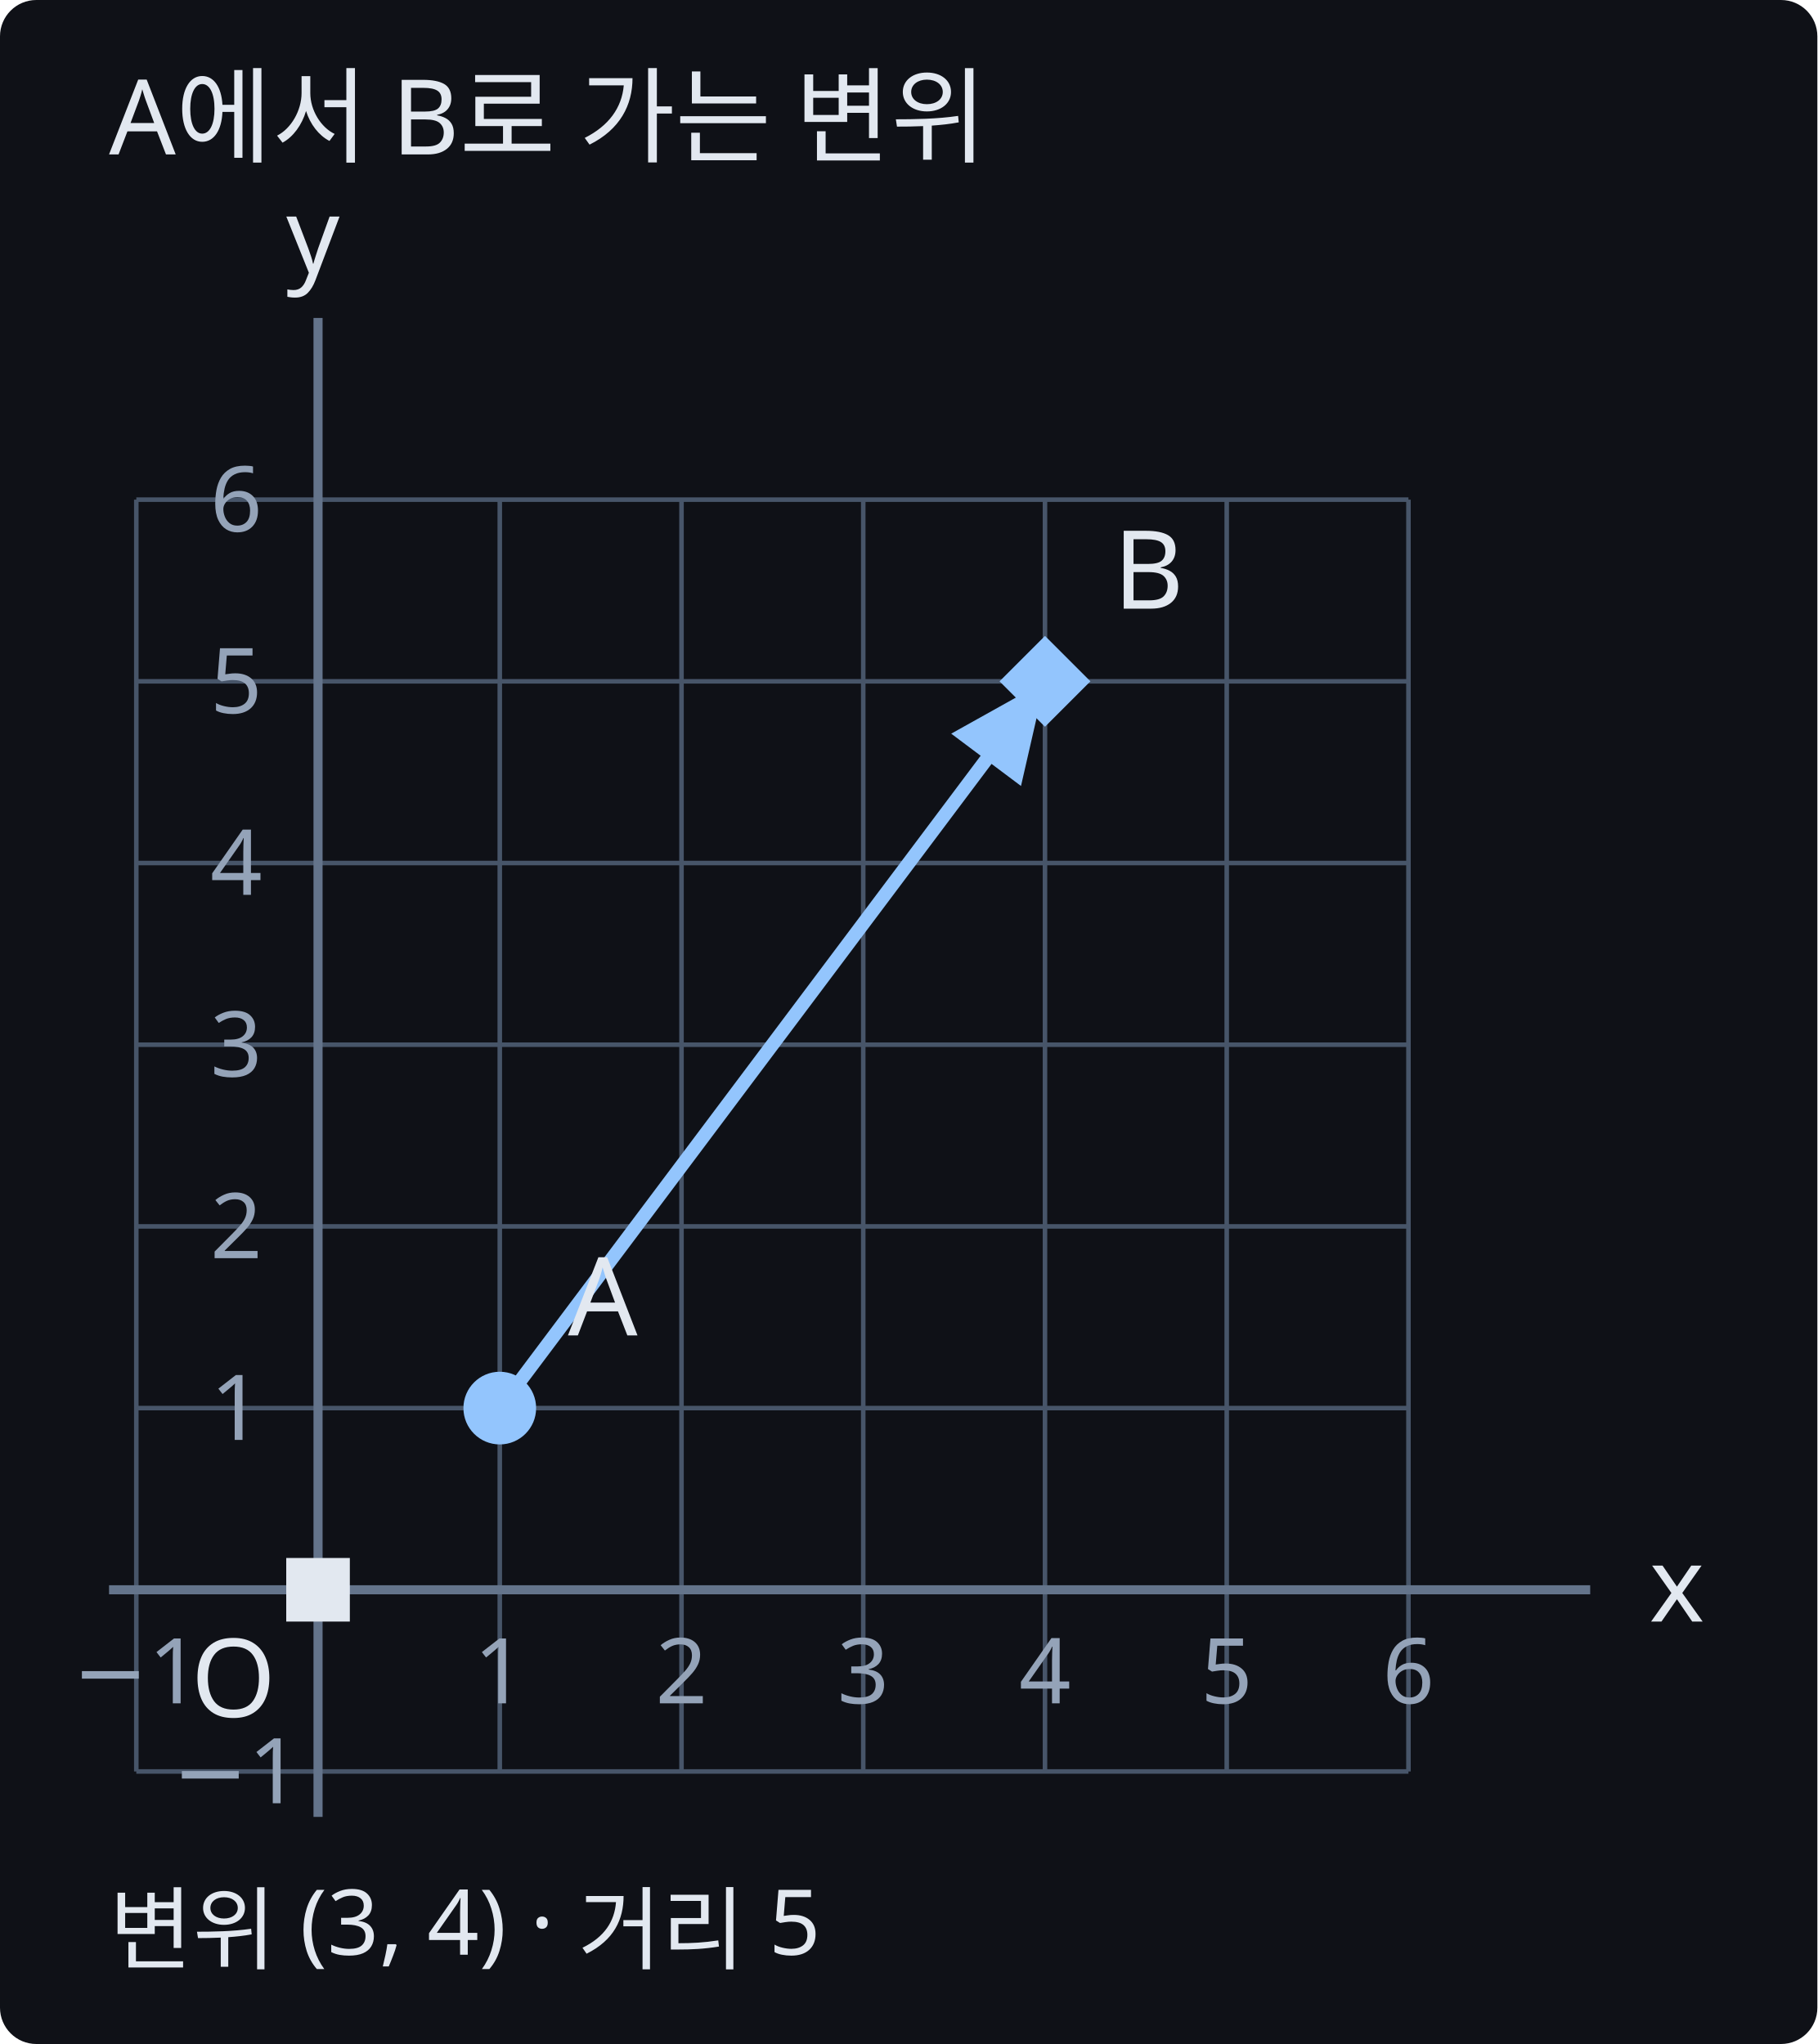
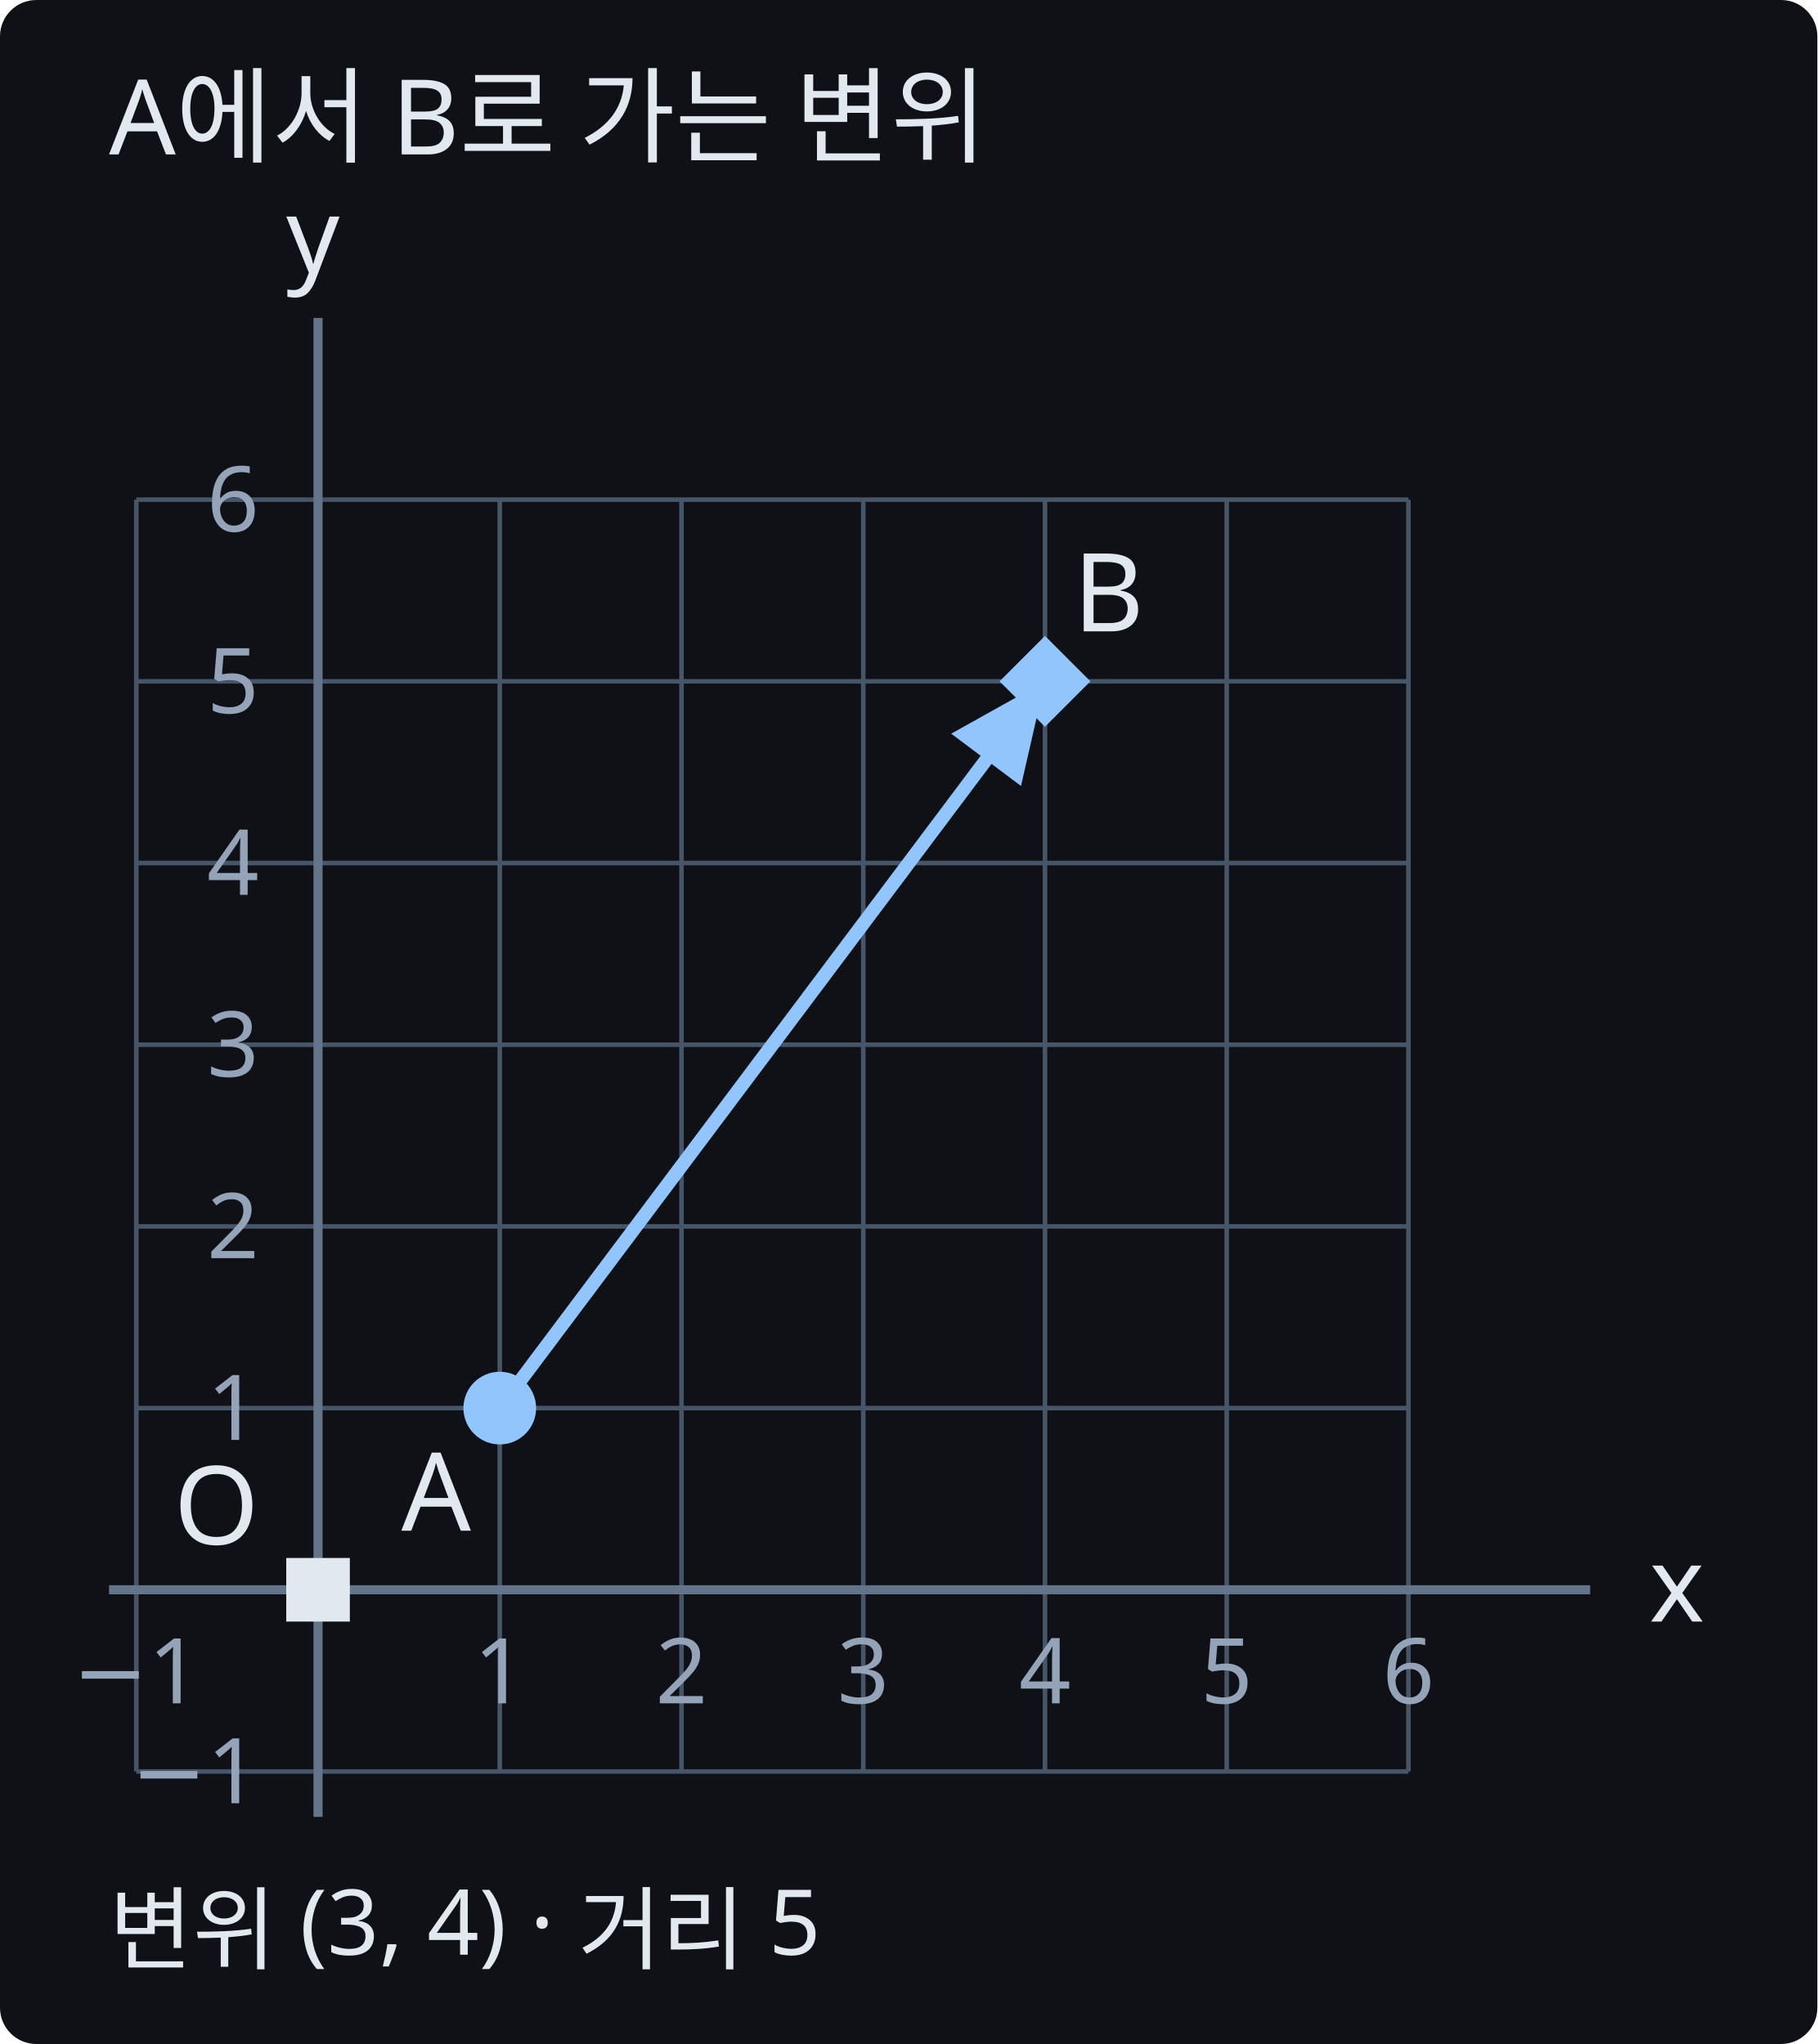
<svg xmlns="http://www.w3.org/2000/svg" width="400" height="450" viewBox="0 0 400 450" role="img" aria-label="A (1, 1)에서 B (4, 5)로 향하는 변위 (3, 4)의 길이는 5다" data-lab="point-vector" font-family="sans-serif">
  <rect width="400" height="450" rx="8" fill="#0f1117" />
  <defs>
    <marker id="arrow" viewBox="0 0 10 10" refX="9" refY="5" markerWidth="8" markerHeight="8" orient="auto-start-reverse">
      <path d="M 0 1 L 9 5 L 0 9 Z" fill="#93c5fd" />
    </marker>
  </defs>
  <text x="24" y="34" fill="#e2e8f0" font-size="23">A에서 B로 가는 변위</text>
  <g data-part="grid" stroke="#475569" stroke-width="1">
    <path d="M30 110V390 M70 110V390 M110 110V390 M150 110V390 M190 110V390 M230 110V390 M270 110V390 M310 110V390 M30 110H310 M30 150H310 M30 190H310 M30 230H310 M30 270H310 M30 310H310 M30 350H310 M30 390H310" fill="none" />
    <g fill="#94a3b8" stroke="none" font-size="20" text-anchor="middle">
      <text x="30" y="375">−1</text>
      <text x="110" y="375">1</text>
      <text x="150" y="375">2</text>
      <text x="190" y="375">3</text>
      <text x="230" y="375">4</text>
      <text x="270" y="375">5</text>
      <text x="310" y="375">6</text>
-       <text x="52" y="317">1</text>
-       <text x="52" y="277">2</text>
-       <text x="52" y="237">3</text>
-       <text x="52" y="197">4</text>
-       <text x="52" y="157">5</text>
-       <text x="52" y="117">6</text>
-       <text x="52" y="397">−1</text>
+       <g text-anchor="end">
+         <text x="57" y="317">1</text>
+         <text x="57" y="277">2</text>
+         <text x="57" y="237">3</text>
+         <text x="57" y="197">4</text>
+         <text x="57" y="157">5</text>
+         <text x="57" y="117">6</text>
+         <text x="57" y="397">−1</text>
+       </g>
    </g>
  </g>
  <line data-part="x-axis" x1="24" y1="350" x2="350" y2="350" stroke="#64748b" stroke-width="2" />
  <line data-part="y-axis" x1="70" y1="400" x2="70" y2="70" stroke="#64748b" stroke-width="2" />
  <text data-part="x-label" x="363" y="357" fill="#e2e8f0" font-size="23">x</text>
  <text data-part="y-label" x="63" y="60" fill="#e2e8f0" font-size="23">y</text>
  <line data-part="vector" x1="110" y1="310" x2="230" y2="150" stroke="#93c5fd" stroke-width="3" marker-end="url(#arrow)" />
  <g data-part="o" data-point="o" transform="translate(70 350)">
    <circle r="27" fill="#0f1117" fill-opacity="0" />
    <circle class="point-ring" r="17" fill="none" stroke="#e2e8f0" stroke-opacity="0" stroke-width="2" />
    <path d="M-7 -7H7V7H-7Z" fill="#e2e8f0" />
  </g>
  <g data-part="a" data-point="a" transform="translate(110 310)">
    <circle r="27" fill="#0f1117" fill-opacity="0" />
    <circle class="point-ring" r="17" fill="none" stroke="#e2e8f0" stroke-opacity="0" stroke-width="2" />
    <circle r="8" fill="#93c5fd" />
  </g>
  <g data-part="b" data-point="b" transform="translate(230 150)">
    <circle r="27" fill="#0f1117" fill-opacity="0" />
    <circle class="point-ring" r="17" fill="none" stroke="#e2e8f0" stroke-opacity="0" stroke-width="2" />
    <path d="M0 -10L10 0L0 10L-10 0Z" fill="#93c5fd" />
  </g>
-   <text data-part="label-o" x="42" y="378" fill="#e2e8f0" font-size="24">O</text>
-   <text data-part="label-a" x="125" y="294" fill="#e2e8f0" font-size="24">A</text>
-   <text data-part="label-b" x="245" y="134" fill="#e2e8f0" font-size="24">B</text>
+   <text data-part="label-o" x="57" y="340" fill="#e2e8f0" font-size="24" text-anchor="end">O</text>
+   <text data-part="label-a" x="96" y="337" fill="#e2e8f0" font-size="24" text-anchor="middle">A</text>
+   <text data-part="label-b" x="244" y="139" fill="#e2e8f0" font-size="24" text-anchor="middle">B</text>
  <text data-part="summary" x="24" y="432" fill="#e2e8f0" font-size="20">변위 (3, 4) · 거리 5</text>
</svg>
